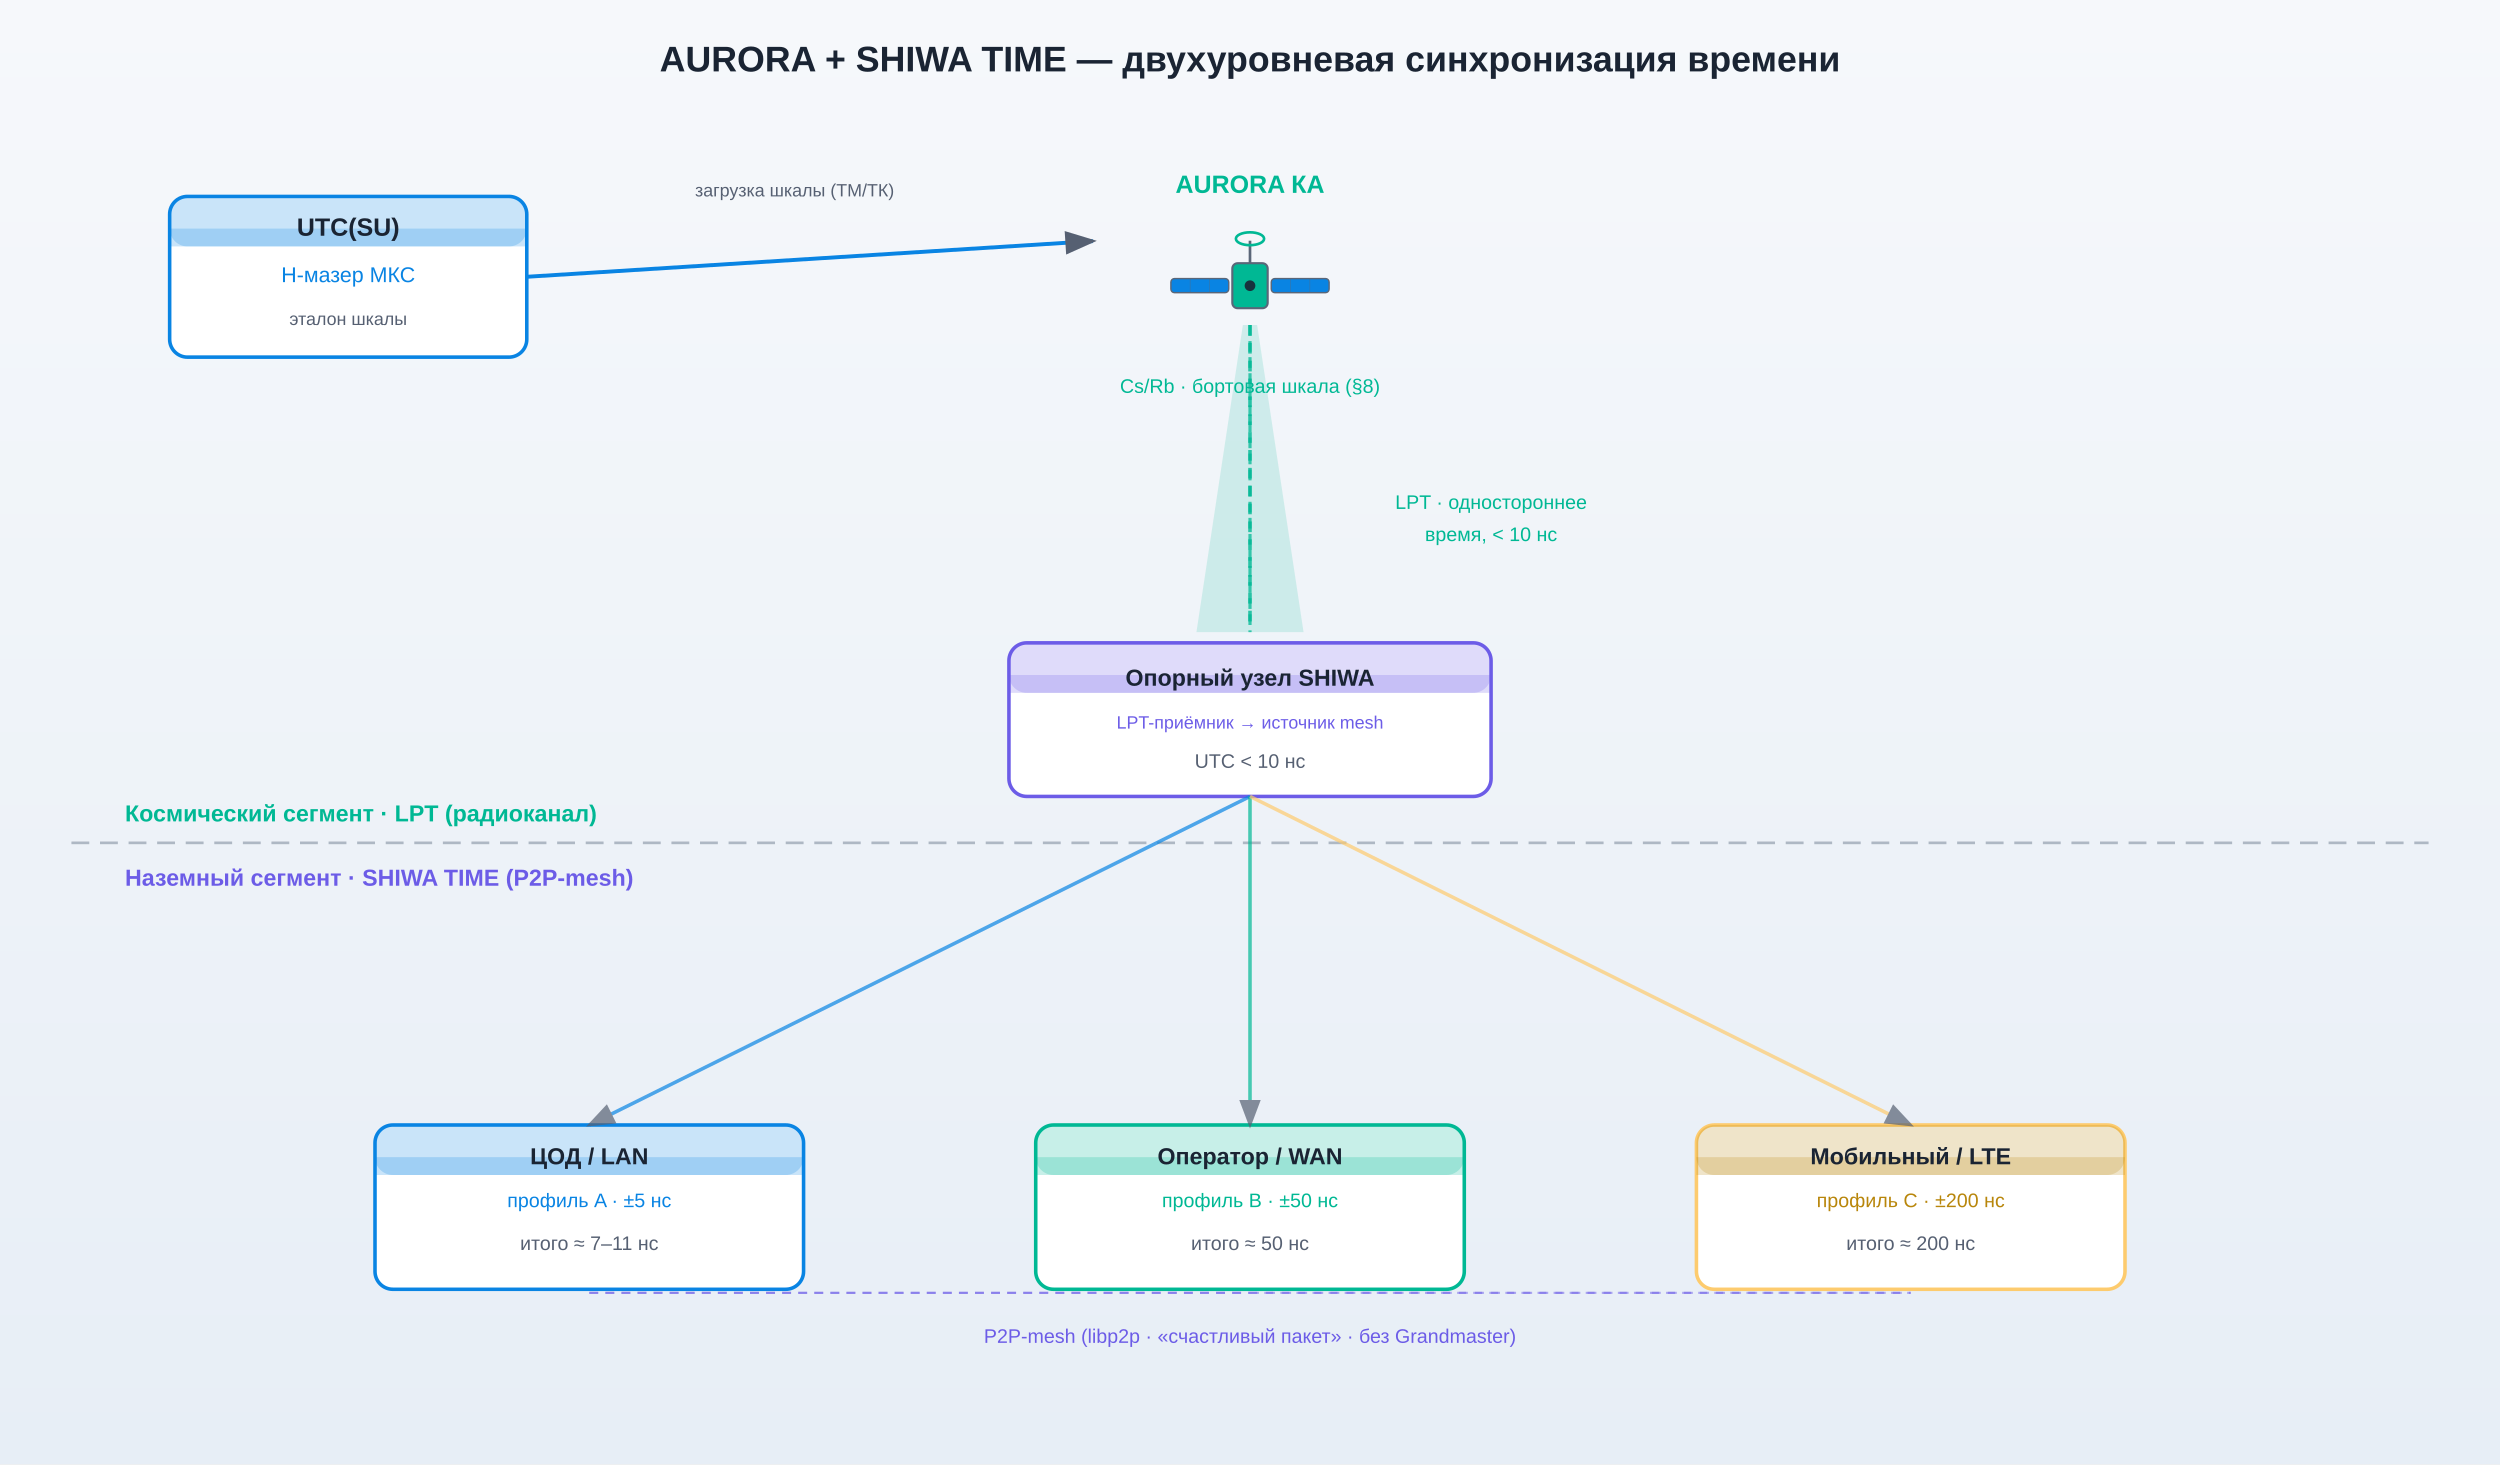
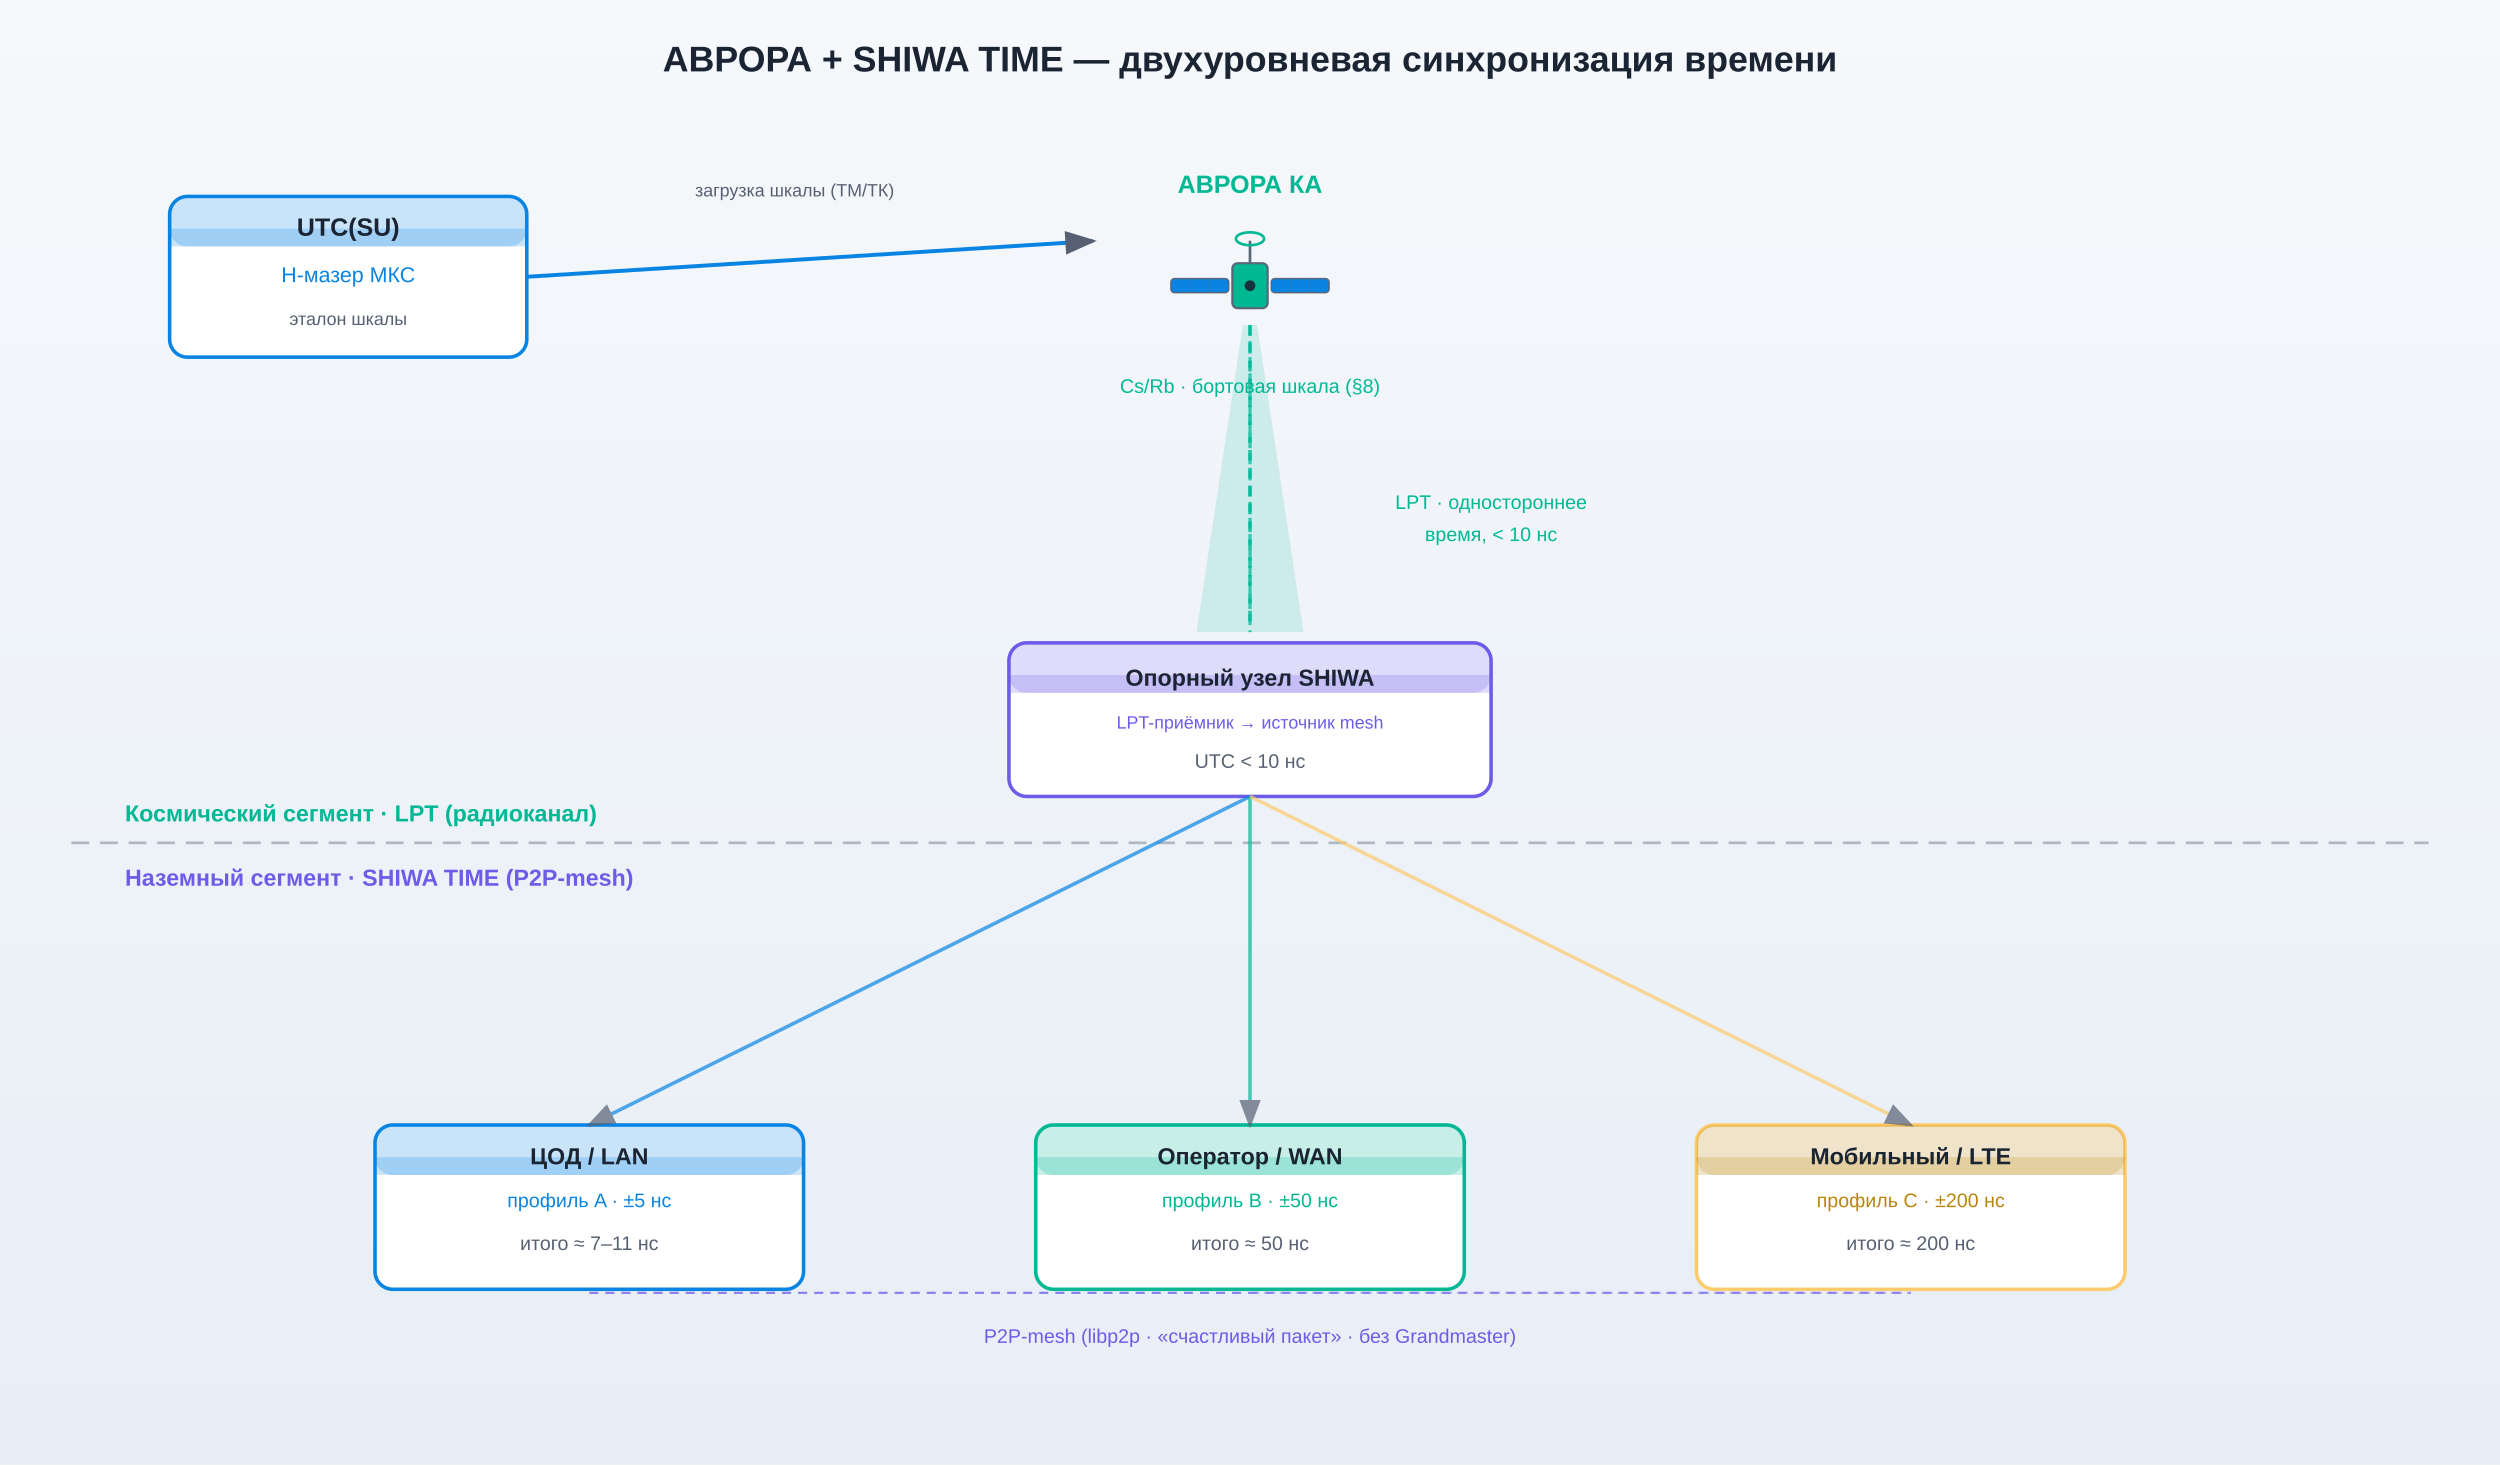
<svg xmlns="http://www.w3.org/2000/svg" width="1400" height="820">
  <defs>
    <linearGradient id="space_bg" x1="0" y1="0" x2="0" y2="1" gradientUnits="objectBoundingBox">
      <stop offset="0%" stop-color="#f6f8fb" />
      <stop offset="100%" stop-color="#e7eef6" />
    </linearGradient>
    <radialGradient id="earth_grad" cx="42%" cy="38%" r="60%">
      <stop offset="0%" stop-color="#2d9d78" />
      <stop offset="45%" stop-color="#1b6b4a" />
      <stop offset="100%" stop-color="#0a2e1f" />
    </radialGradient>
    <radialGradient id="atm_grad" cx="50%" cy="50%" r="50%">
      <stop offset="80%" stop-color="#74b9ff" stop-opacity="0" />
      <stop offset="100%" stop-color="#74b9ff" stop-opacity="0.18" />
    </radialGradient>
    <filter id="glow_green" x="-50%" y="-50%" width="200%" height="200%">
      <feGaussianBlur in="SourceGraphic" stdDeviation="4" result="blur" />
      <feMerge>
        <feMergeNode in="blur" />
        <feMergeNode in="SourceGraphic" />
      </feMerge>
    </filter>
    <filter id="glow_user" x="-60%" y="-60%" width="220%" height="220%">
      <feGaussianBlur in="SourceGraphic" stdDeviation="3" result="blur" />
      <feMerge>
        <feMergeNode in="blur" />
        <feMergeNode in="SourceGraphic" />
      </feMerge>
    </filter>
    <filter id="glow_mcs" x="-60%" y="-60%" width="220%" height="220%">
      <feGaussianBlur in="SourceGraphic" stdDeviation="5" result="blur" />
      <feMerge>
        <feMergeNode in="blur" />
        <feMergeNode in="SourceGraphic" />
      </feMerge>
    </filter>
    <filter id="text_glow">
      <feGaussianBlur in="SourceGraphic" stdDeviation="3" result="blur" />
      <feMerge>
        <feMergeNode in="blur" />
        <feMergeNode in="SourceGraphic" />
      </feMerge>
    </filter>
    <clipPath id="earth_clip">
      <rect x="0" y="0" width="1400" height="800" />
    </clipPath>
  </defs>
  <rect width="1400" height="820" fill="url(#space_bg)" />
-   <text x="700" y="40" text-anchor="middle" font-family="Arial,sans-serif" font-size="20" font-weight="bold" fill="#1a2433">AURORA + SHIWA TIME — двухуровневая синхронизация времени</text>
+   <text x="700" y="40" text-anchor="middle" font-family="Arial,sans-serif" font-size="20" font-weight="bold" fill="#1a2433">АВРОРА + SHIWA TIME — двухуровневая синхронизация времени</text>
  <defs>
    <marker id="amk" markerWidth="9" markerHeight="9" refX="7" refY="3" orient="auto">
      <path d="M0,0 L0,6 L8,3 z" fill="#566072" />
    </marker>
  </defs>
  <line x1="40" y1="472" x2="1360" y2="472" stroke="#aeb8c4" stroke-width="1.5" stroke-dasharray="10,6" />
  <text x="70.0" y="460.0" text-anchor="start" font-family="Arial,sans-serif" font-size="13" font-weight="bold" fill="#00b894" opacity="1.0">Космический сегмент · LPT (радиоканал)</text>
  <text x="70.0" y="496.0" text-anchor="start" font-family="Arial,sans-serif" font-size="13" font-weight="bold" fill="#6c5ce7" opacity="1.0">Наземный сегмент · SHIWA TIME (P2P-mesh)</text>
  <rect x="95" y="110" width="200" height="90" rx="10" fill="#ffffff" stroke="#0984e3" stroke-width="2" />
  <rect x="95" y="110" width="200" height="28" rx="10" fill="#0984e3" opacity="0.22" />
  <rect x="95" y="128" width="200" height="10" fill="#0984e3" opacity="0.22" />
  <text x="195.0" y="132.0" text-anchor="middle" font-family="Arial,sans-serif" font-size="14" font-weight="bold" fill="#1a2433" opacity="1.0">UTC(SU)</text>
  <text x="195.0" y="158.0" text-anchor="middle" font-family="Arial,sans-serif" font-size="12" font-weight="normal" fill="#0984e3" opacity="1.0">H-мазер МКС</text>
  <text x="195.0" y="182.0" text-anchor="middle" font-family="Arial,sans-serif" font-size="10" font-weight="normal" fill="#566072" opacity="1.0">эталон шкалы</text>
  <line x1="295" y1="155" x2="612" y2="135" stroke="#0984e3" stroke-width="2.2" marker-end="url(#amk)" />
  <text x="445.0" y="110.0" text-anchor="middle" font-family="Arial,sans-serif" font-size="10" font-weight="normal" fill="#566072" opacity="1.0">загрузка шкалы (ТМ/ТК)</text>
  <g transform="translate(700,160) rotate(0)">
    <rect x="-9.9" y="-12.6" width="19.8" height="25.2" rx="3" fill="#00b894" stroke="#5a6678" stroke-width="1.2" />
    <rect x="-44.3" y="-4.0" width="32.4" height="7.9" rx="2" fill="#0984e3" stroke="#5a6678" stroke-width="0.8" />
    <line x1="-33.5" y1="-4.0" x2="-33.5" y2="4.0" stroke="#5a6678" stroke-width="0.4" opacity="0.5" />
    <line x1="-22.7" y1="-4.0" x2="-22.7" y2="4.0" stroke="#5a6678" stroke-width="0.4" opacity="0.5" />
    <rect x="11.9" y="-4.0" width="32.4" height="7.9" rx="2" fill="#0984e3" stroke="#5a6678" stroke-width="0.8" />
    <line x1="22.7" y1="-4.0" x2="22.7" y2="4.0" stroke="#5a6678" stroke-width="0.4" opacity="0.5" />
    <line x1="33.5" y1="-4.0" x2="33.5" y2="4.0" stroke="#5a6678" stroke-width="0.4" opacity="0.5" />
    <line x1="0" y1="-12.6" x2="0" y2="-25.2" stroke="#5a6678" stroke-width="1.5" />
    <ellipse cx="0" cy="-26.3" rx="7.9" ry="3.6" fill="none" stroke="#00b894" stroke-width="1.5" />
    <circle cx="0" cy="0" r="3" fill="#1a2433" opacity="0.9" />
  </g>
-   <text x="700.0" y="108.0" text-anchor="middle" font-family="Arial,sans-serif" font-size="14" font-weight="bold" fill="#00b894" opacity="1.0">AURORA КА</text>
+   <text x="700.0" y="108.0" text-anchor="middle" font-family="Arial,sans-serif" font-size="14" font-weight="bold" fill="#00b894" opacity="1.0">АВРОРА КА</text>
  <text x="700.0" y="220.0" text-anchor="middle" font-family="Arial,sans-serif" font-size="11" font-weight="normal" fill="#00b894" opacity="1.0">Cs/Rb · бортовая шкала (§8)</text>
  <polygon points="696.0,182.0 704.0,182.0 730.0,354.0 670.0,354.0" fill="#00b894" opacity="0.15" />
  <line x1="700.0" y1="182.0" x2="700.0" y2="354.0" stroke="#00b894" stroke-width="1.8" opacity="0.75" stroke-dasharray="6,3" />
  <line x1="700" y1="182" x2="700" y2="352" stroke="#00b894" stroke-width="2" stroke-dasharray="6,4" opacity="0.8" />
  <text x="835.0" y="285.0" text-anchor="middle" font-family="Arial,sans-serif" font-size="11" font-weight="normal" fill="#00b894" opacity="1.0">LPT · одностороннее</text>
  <text x="835.0" y="303.0" text-anchor="middle" font-family="Arial,sans-serif" font-size="11" font-weight="normal" fill="#00b894" opacity="1.0">время, &lt; 10 нс</text>
  <rect x="565" y="360" width="270" height="86" rx="10" fill="#ffffff" stroke="#6c5ce7" stroke-width="2" />
  <rect x="565" y="360" width="270" height="28" rx="10" fill="#6c5ce7" opacity="0.22" />
  <rect x="565" y="378" width="270" height="10" fill="#6c5ce7" opacity="0.22" />
  <text x="700.0" y="384.0" text-anchor="middle" font-family="Arial,sans-serif" font-size="13" font-weight="bold" fill="#1a2433" opacity="1.0">Опорный узел SHIWA</text>
  <text x="700.0" y="408.0" text-anchor="middle" font-family="Arial,sans-serif" font-size="10" font-weight="normal" fill="#6c5ce7" opacity="1.0">LPT-приёмник → источник mesh</text>
  <text x="700.0" y="430.0" text-anchor="middle" font-family="Arial,sans-serif" font-size="11" font-weight="normal" fill="#566072" opacity="1.0">UTC &lt; 10 нс</text>
  <rect x="210" y="630" width="240" height="92" rx="10" fill="#ffffff" stroke="#0984e3" stroke-width="2" />
  <rect x="210" y="630" width="240" height="28" rx="10" fill="#0984e3" opacity="0.22" />
  <rect x="210" y="648" width="240" height="10" fill="#0984e3" opacity="0.22" />
  <text x="330.0" y="652.0" text-anchor="middle" font-family="Arial,sans-serif" font-size="13" font-weight="bold" fill="#1a2433" opacity="1.0">ЦОД / LAN</text>
  <text x="330.0" y="676.0" text-anchor="middle" font-family="Arial,sans-serif" font-size="11" font-weight="normal" fill="#0984e3" opacity="1.0">профиль A · ±5 нс</text>
  <text x="330.0" y="700.0" text-anchor="middle" font-family="Arial,sans-serif" font-size="11" font-weight="normal" fill="#566072" opacity="1.0">итого ≈ 7–11 нс</text>
  <line x1="700" y1="446" x2="330" y2="630" stroke="#0984e3" stroke-width="2" opacity="0.7" marker-end="url(#amk)" />
  <rect x="580" y="630" width="240" height="92" rx="10" fill="#ffffff" stroke="#00b894" stroke-width="2" />
  <rect x="580" y="630" width="240" height="28" rx="10" fill="#00b894" opacity="0.22" />
  <rect x="580" y="648" width="240" height="10" fill="#00b894" opacity="0.22" />
  <text x="700.0" y="652.0" text-anchor="middle" font-family="Arial,sans-serif" font-size="13" font-weight="bold" fill="#1a2433" opacity="1.0">Оператор / WAN</text>
  <text x="700.0" y="676.0" text-anchor="middle" font-family="Arial,sans-serif" font-size="11" font-weight="normal" fill="#00b894" opacity="1.0">профиль B · ±50 нс</text>
  <text x="700.0" y="700.0" text-anchor="middle" font-family="Arial,sans-serif" font-size="11" font-weight="normal" fill="#566072" opacity="1.0">итого ≈ 50 нс</text>
  <line x1="700" y1="446" x2="700" y2="630" stroke="#00b894" stroke-width="2" opacity="0.7" marker-end="url(#amk)" />
  <rect x="950" y="630" width="240" height="92" rx="10" fill="#ffffff" stroke="#fdcb6e" stroke-width="2" />
  <rect x="950" y="630" width="240" height="28" rx="10" fill="#b8860b" opacity="0.22" />
  <rect x="950" y="648" width="240" height="10" fill="#b8860b" opacity="0.22" />
  <text x="1070.0" y="652.0" text-anchor="middle" font-family="Arial,sans-serif" font-size="13" font-weight="bold" fill="#1a2433" opacity="1.0">Мобильный / LTE</text>
  <text x="1070.0" y="676.0" text-anchor="middle" font-family="Arial,sans-serif" font-size="11" font-weight="normal" fill="#b8860b" opacity="1.0">профиль C · ±200 нс</text>
  <text x="1070.0" y="700.0" text-anchor="middle" font-family="Arial,sans-serif" font-size="11" font-weight="normal" fill="#566072" opacity="1.0">итого ≈ 200 нс</text>
  <line x1="700" y1="446" x2="1070" y2="630" stroke="#fdcb6e" stroke-width="2" opacity="0.7" marker-end="url(#amk)" />
  <line x1="330" y1="724" x2="700" y2="724" stroke="#6c5ce7" stroke-width="1.2" stroke-dasharray="5,4" opacity="0.5" />
  <line x1="330" y1="724" x2="1070" y2="724" stroke="#6c5ce7" stroke-width="1.2" stroke-dasharray="5,4" opacity="0.5" />
  <line x1="700" y1="724" x2="1070" y2="724" stroke="#6c5ce7" stroke-width="1.2" stroke-dasharray="5,4" opacity="0.5" />
  <text x="700.0" y="752.0" text-anchor="middle" font-family="Arial,sans-serif" font-size="11" font-weight="normal" fill="#6c5ce7" opacity="1.0">P2P-mesh (libp2p · «счастливый пакет» · без Grandmaster)</text>
</svg>
